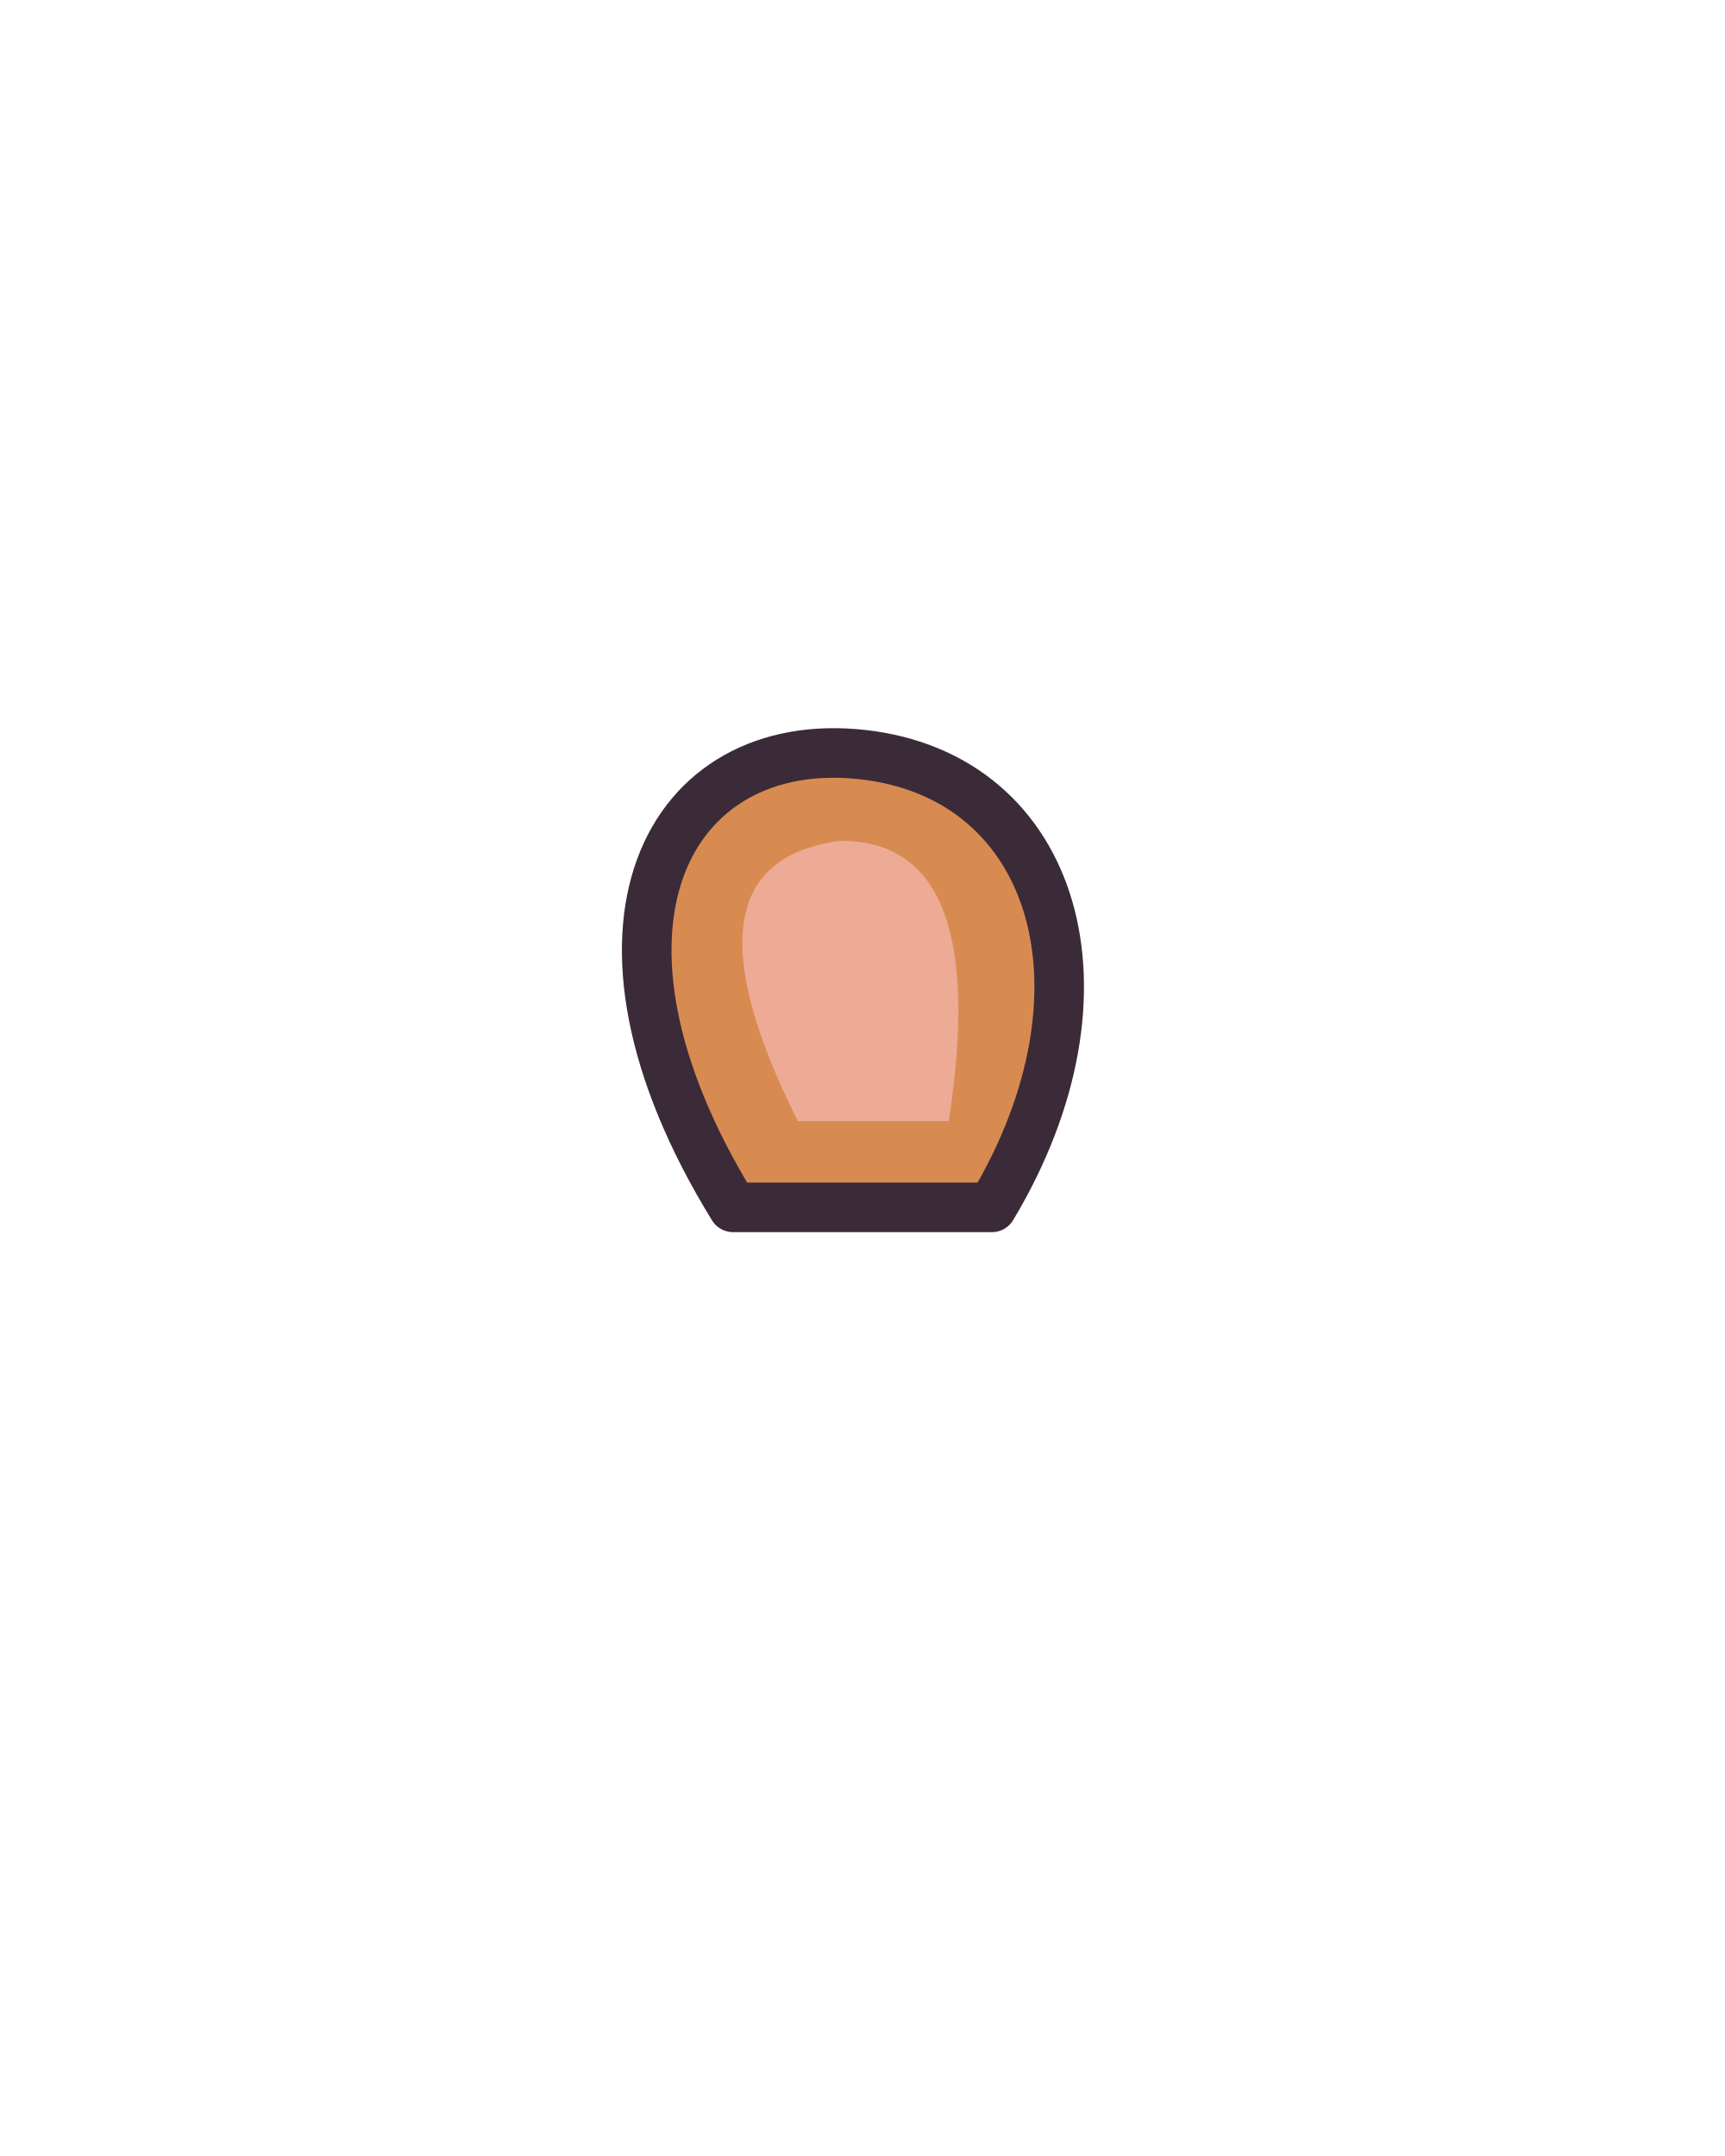
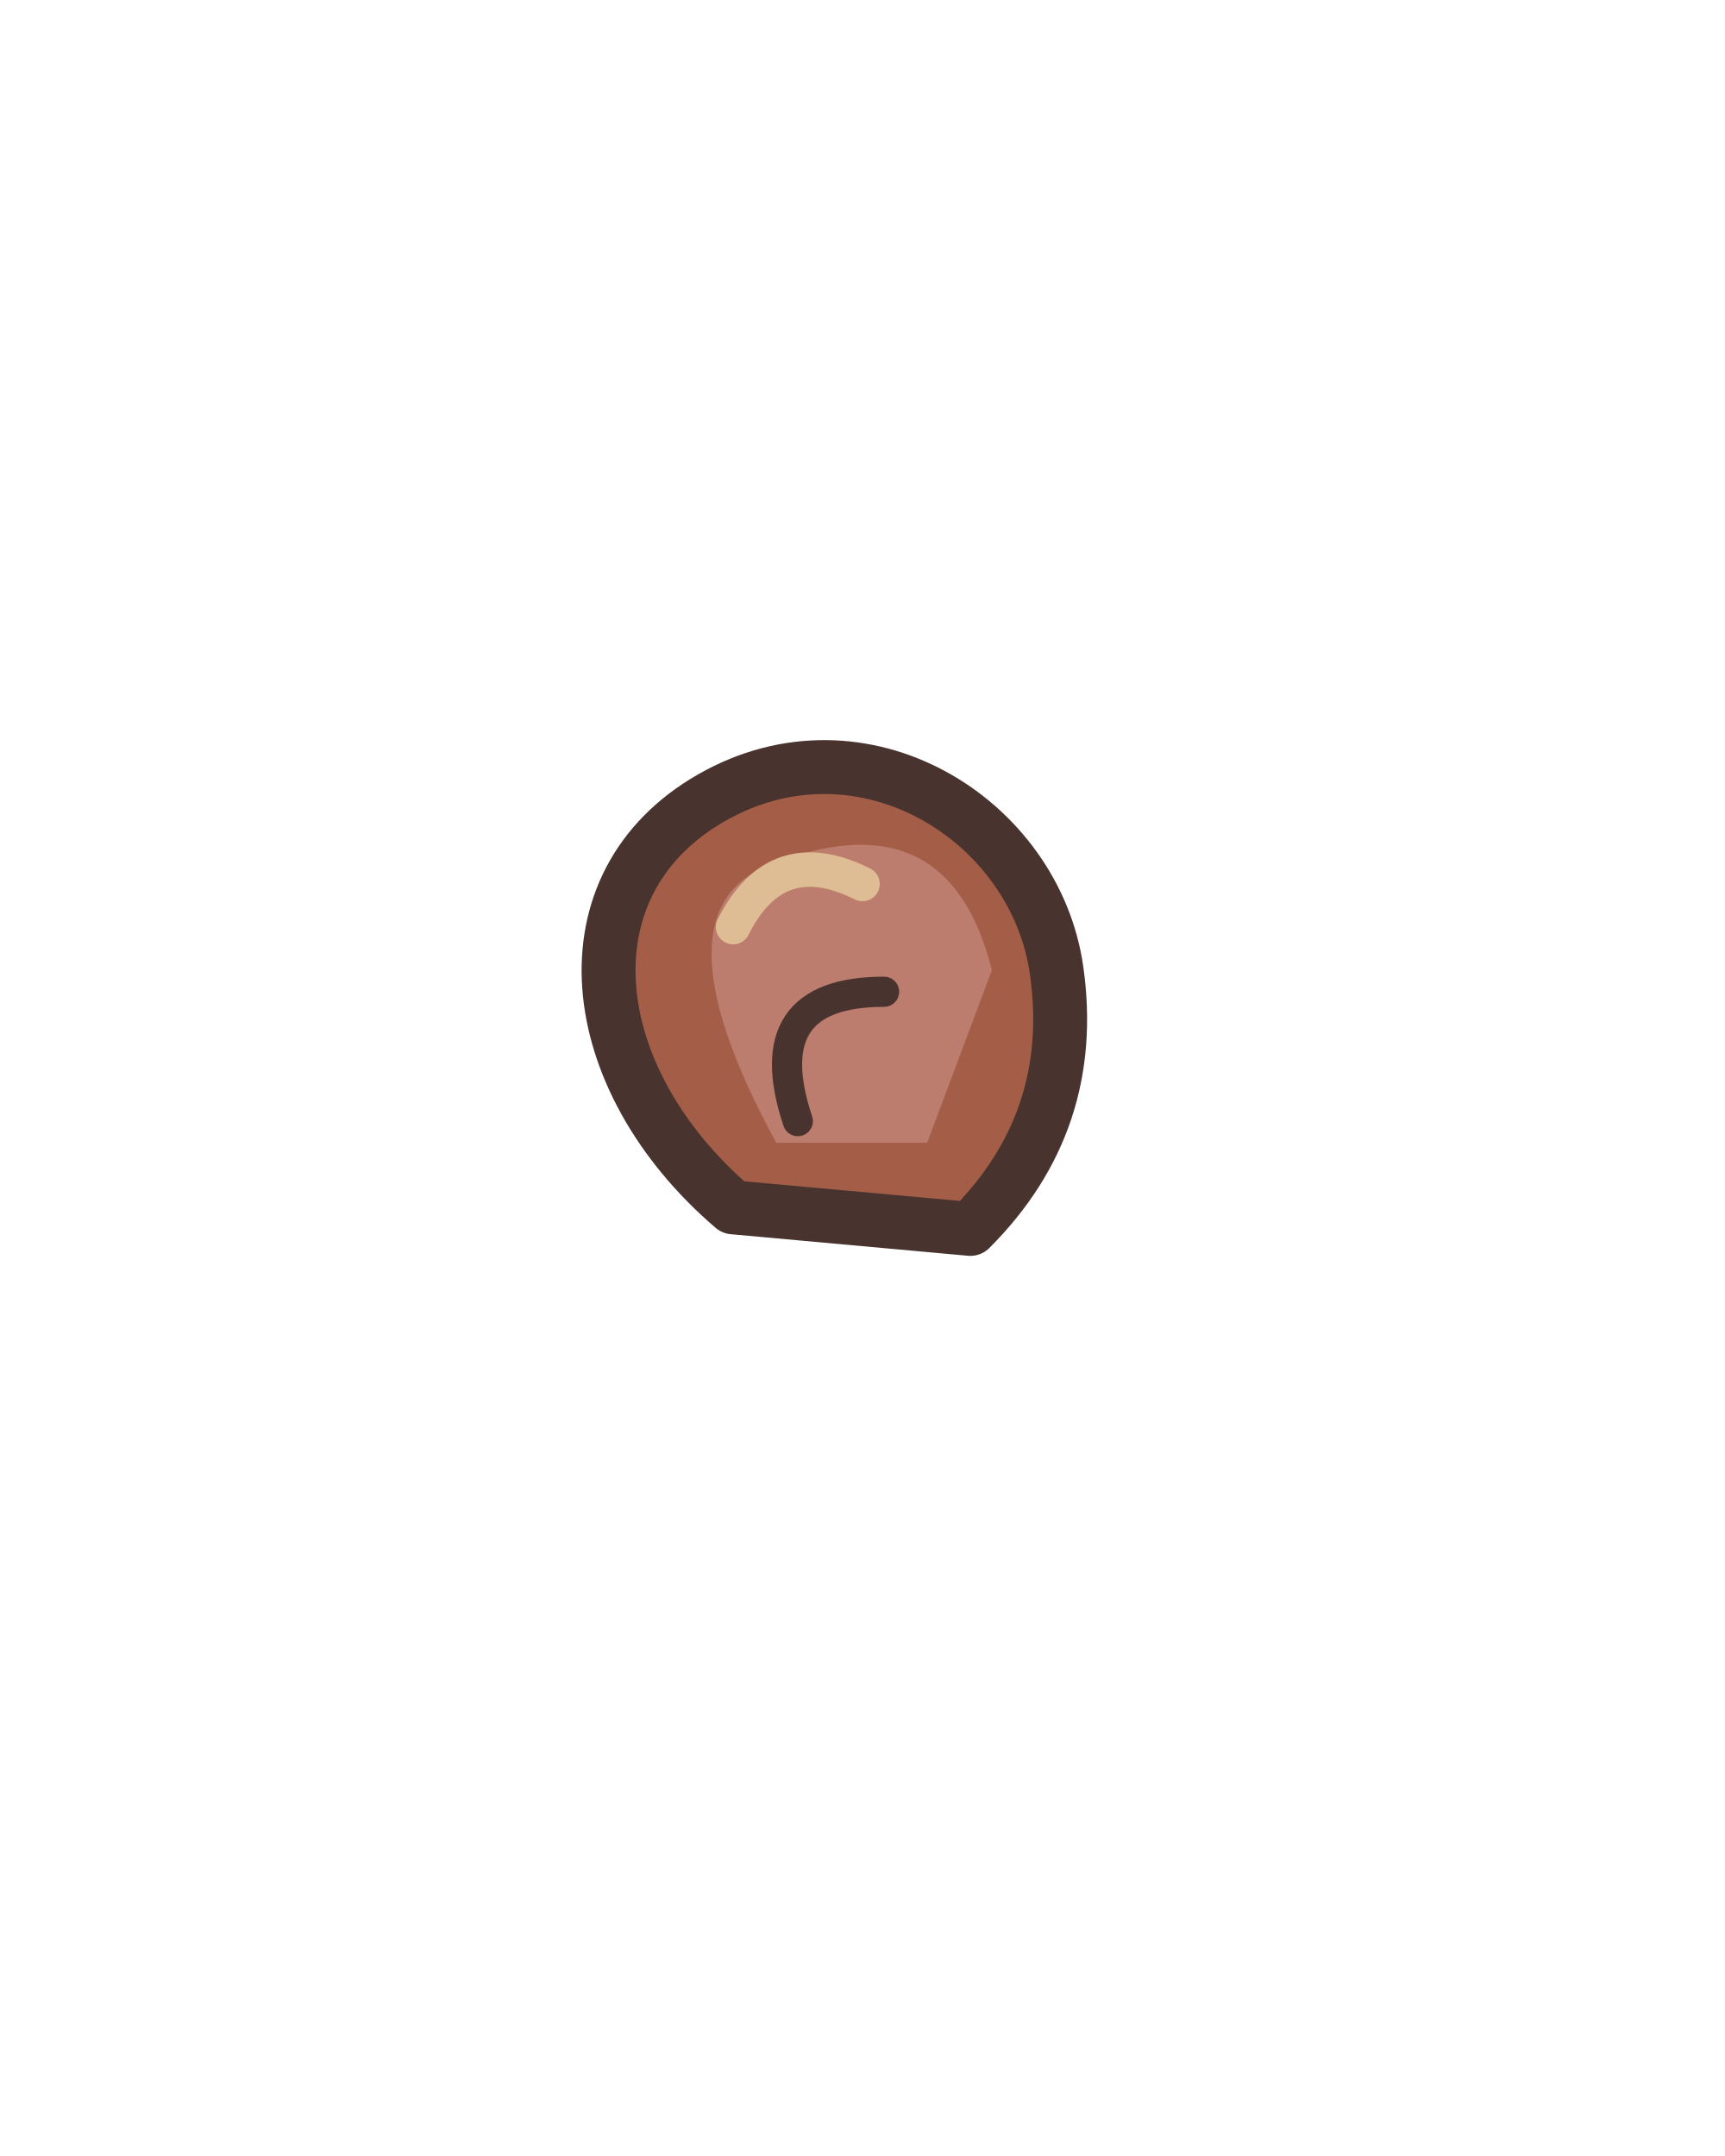
<svg xmlns="http://www.w3.org/2000/svg" viewBox="-40 -50 80 100" width="160" height="200">
-   <g stroke="#3b2b38" stroke-width="2.3" stroke-linejoin="round" stroke-linecap="round">
-     <path fill="#d88b51" d="M-6 6C-14-7-9-16 0-15C9-14 12-4 6 6Z" />
-     <path fill="#edab96" stroke="none" d="M-3 2Q-9-10-1-11Q6-11 4 2Z" />
+   <g stroke="#49332f" stroke-width="2.5" stroke-linejoin="round" stroke-linecap="round">
+     <path fill="#a45e47" d="M-6 6C-13 0-14-9-7-13C0-17 8-12 9-5Q10 2 5 7Z" />
+     <path fill="#bd7d6e" stroke="none" d="M-4 3Q-10-8-4-10Q4-13 6-5L3 3Z" />
+     <path fill="none" stroke="#dfbd94" stroke-width="1.6" d="M-6-7Q-4-11 0-9" />
+     <path fill="none" stroke-width="1.4" d="M-3 2Q-5-4 1-4" />
  </g>
</svg>
